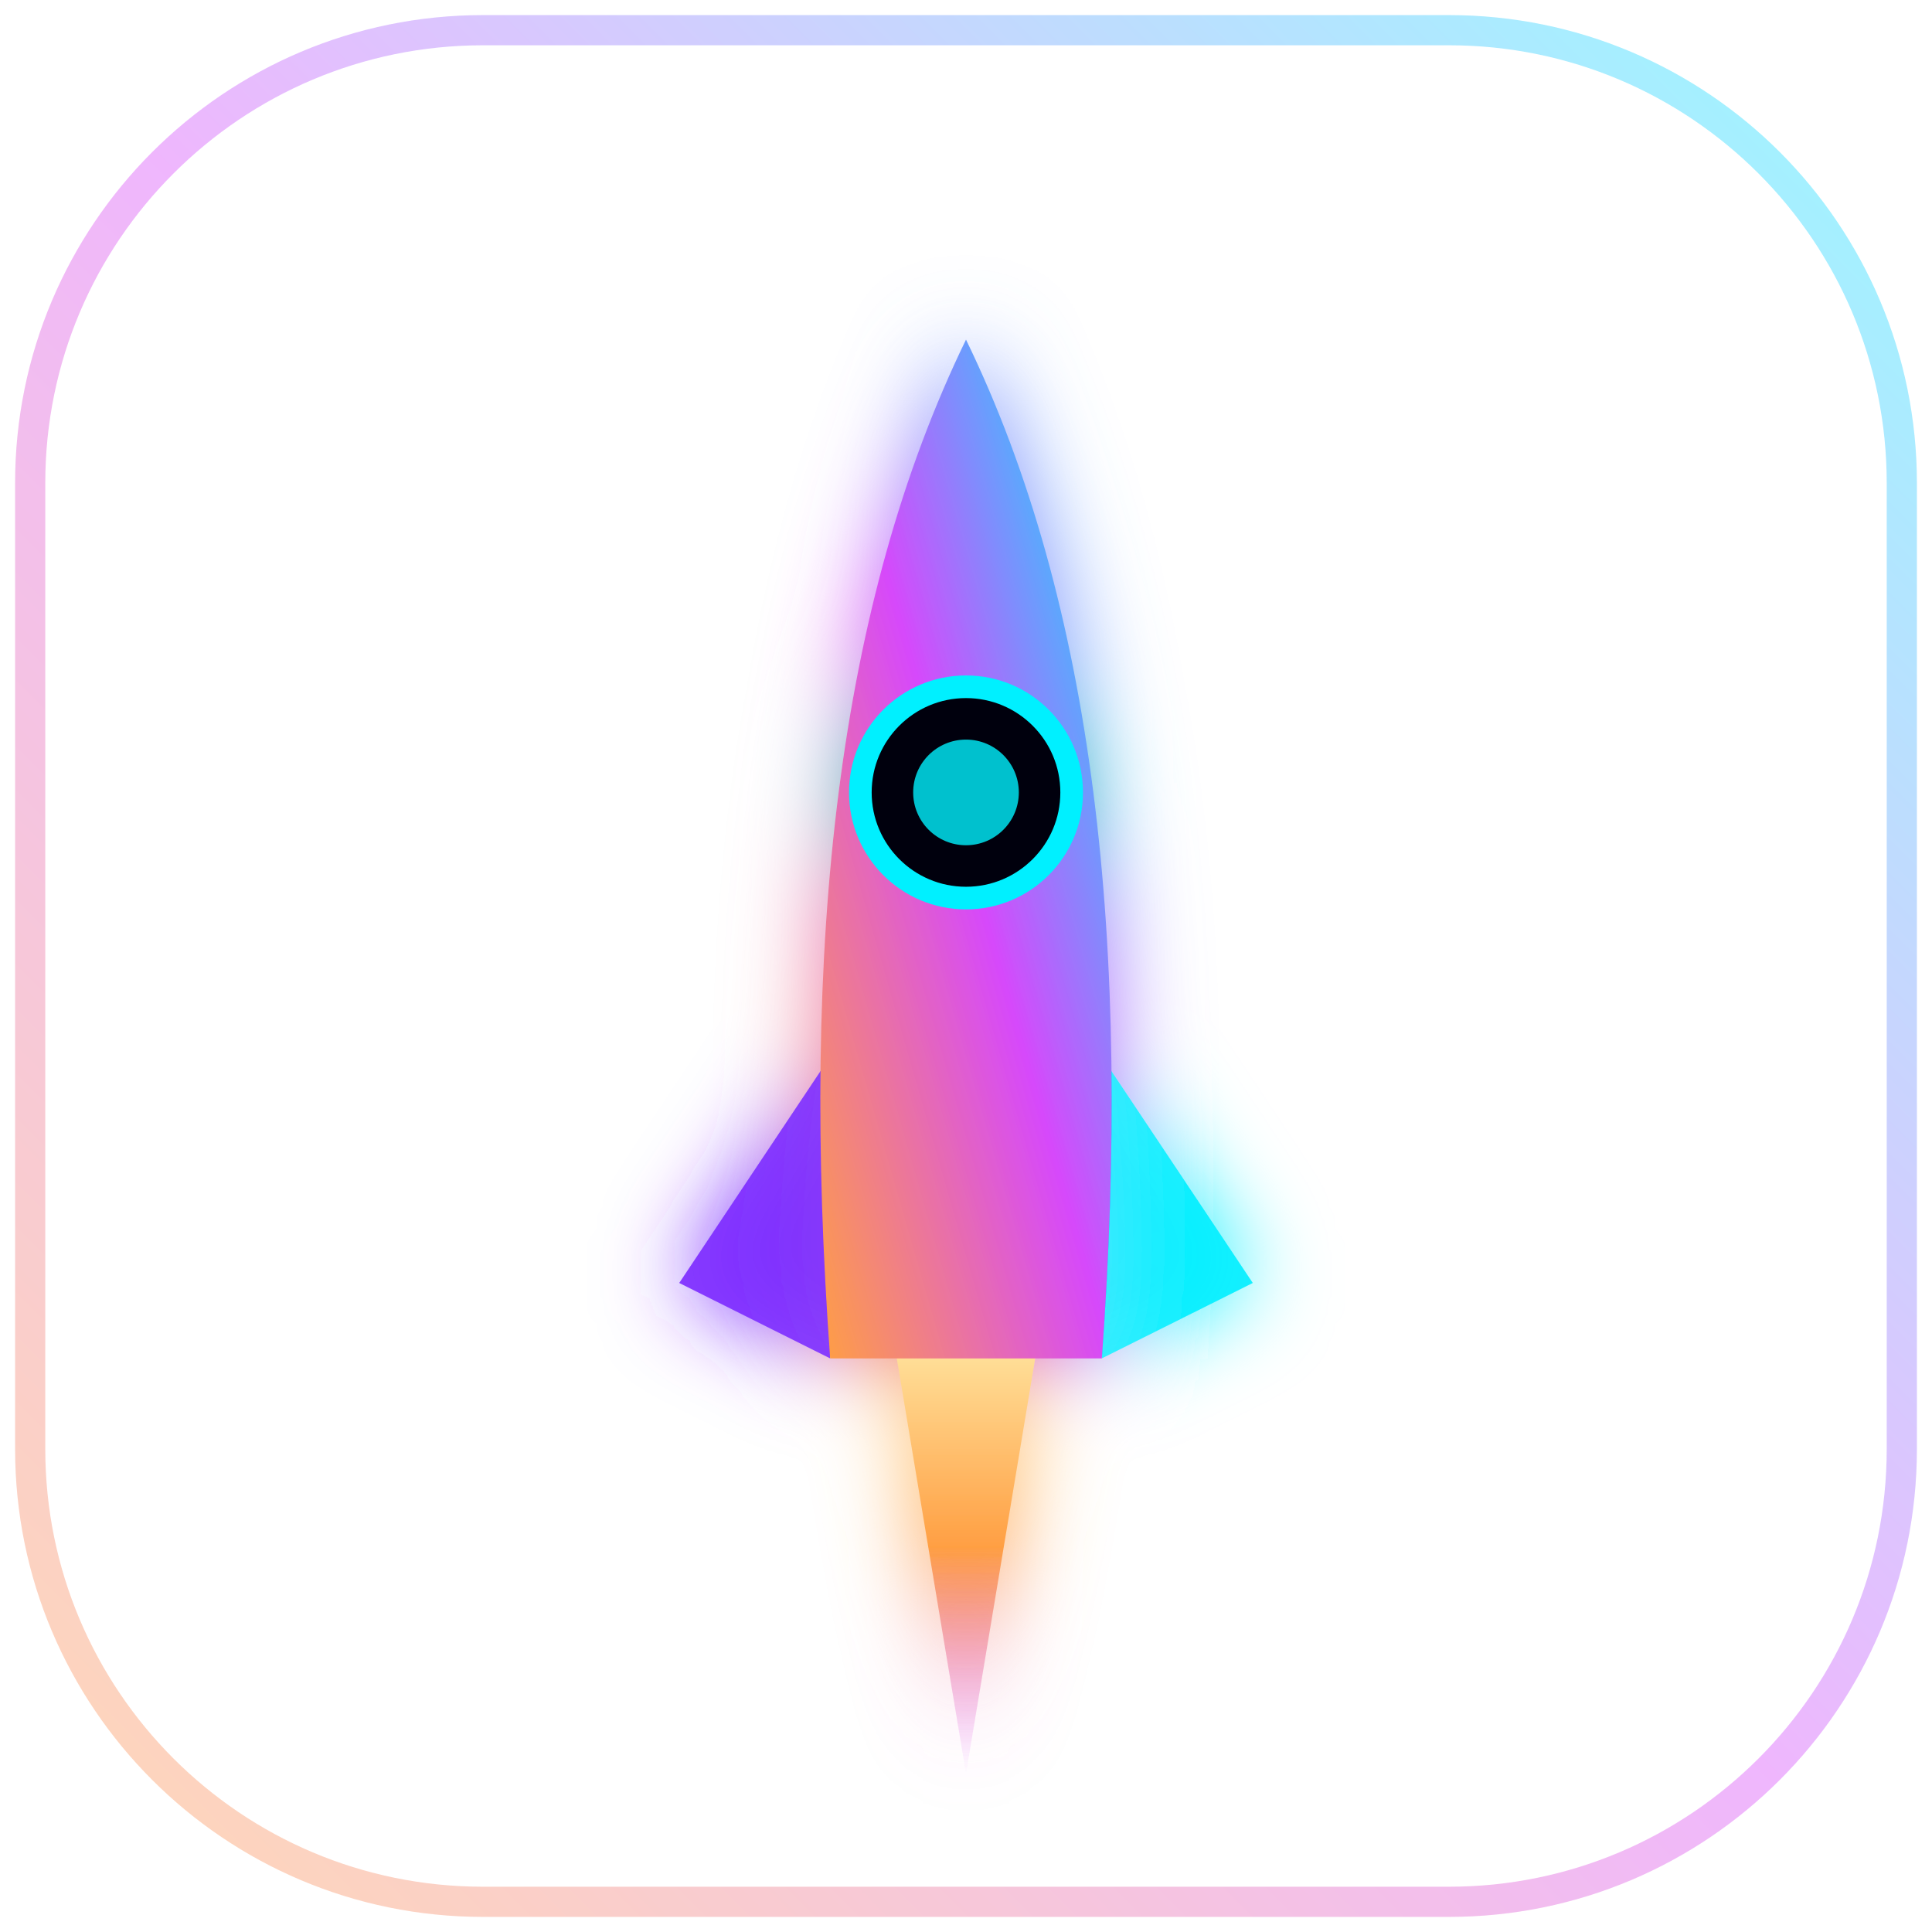
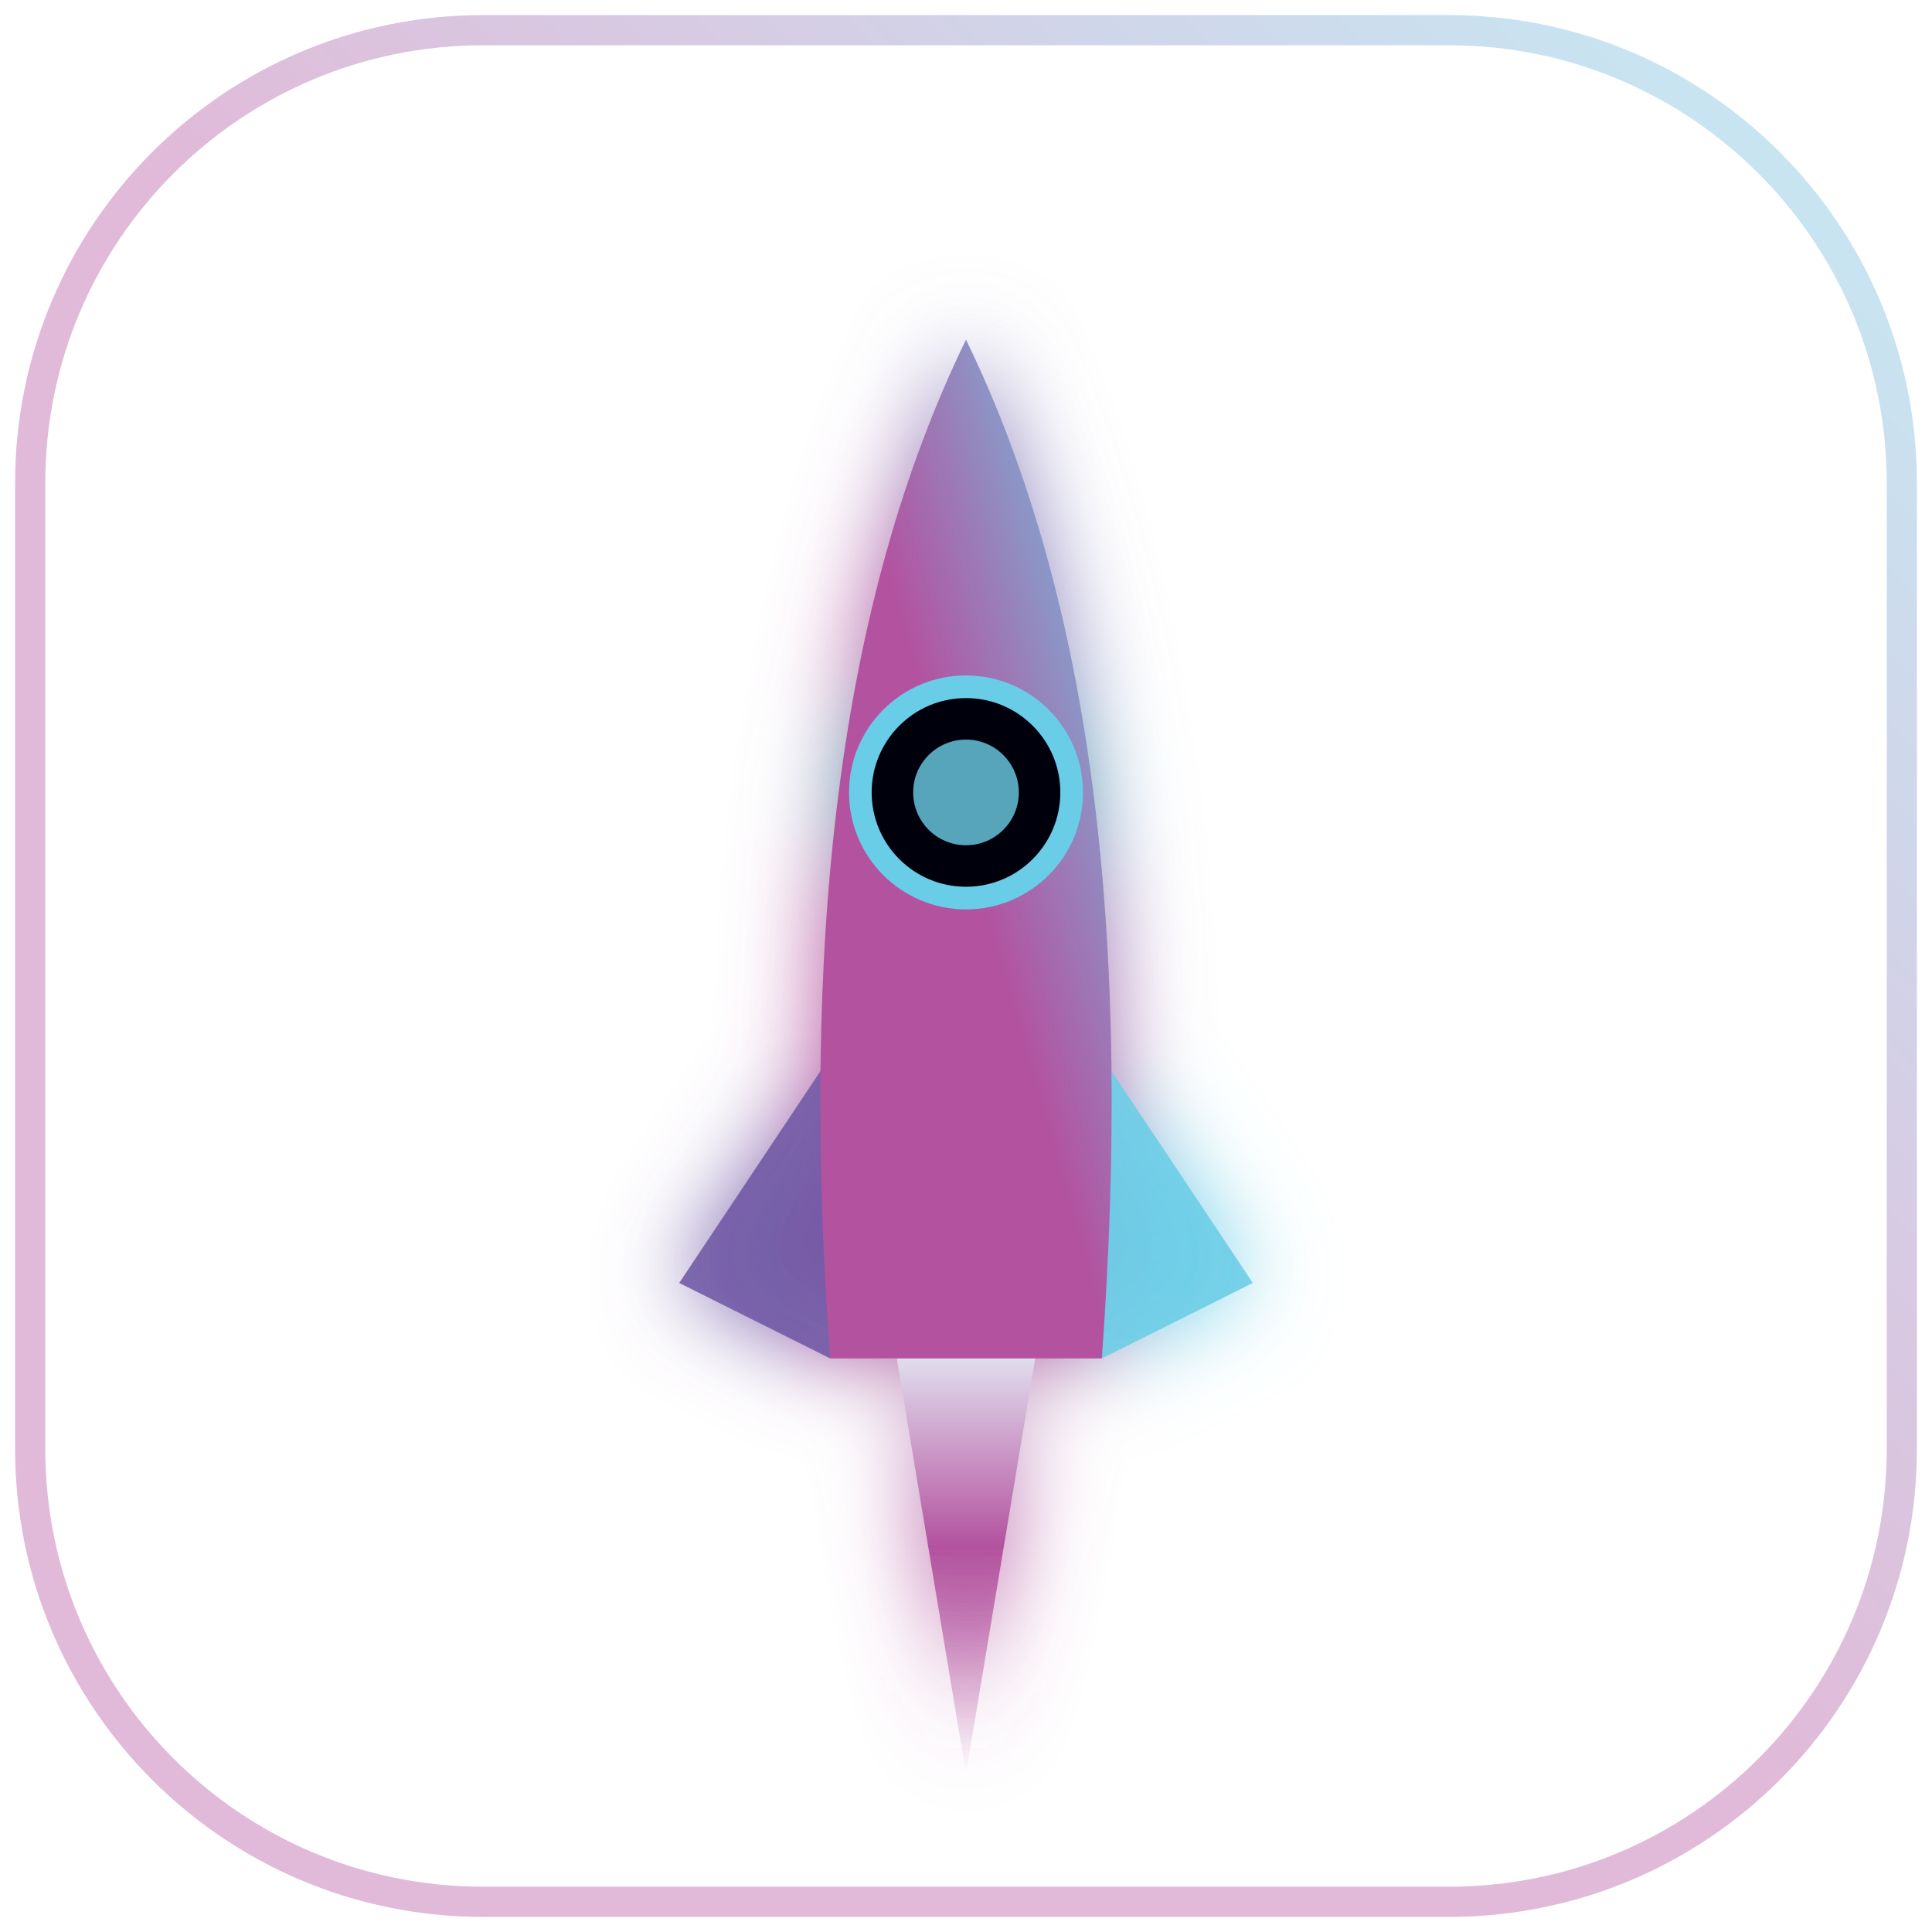
<svg xmlns="http://www.w3.org/2000/svg" viewBox="0 0 512 512" width="100%" height="100%">
  <defs>
    <linearGradient id="metaGrad" x1="0%" y1="100%" x2="100%" y2="0%">
-       <stop offset="0%" stop-color="#FF9F43" />
-       <stop offset="50%" stop-color="#D649FB" />
-       <stop offset="100%" stop-color="#00F0FF" />
+       <stop offset="0%" stop-color="#B3529F" />
+       <stop offset="50%" stop-color="#B3529F" />
+       <stop offset="100%" stop-color="#6BCDE7" />
    </linearGradient>
    <linearGradient id="flameGrad" x1="0%" y1="0%" x2="0%" y2="100%">
-       <stop offset="0%" stop-color="#FFEAA7" />
-       <stop offset="50%" stop-color="#FF9F43" />
-       <stop offset="100%" stop-color="rgba(214, 73, 251, 0)" />
+       <stop offset="0%" stop-color="#EAF8FC" />
+       <stop offset="50%" stop-color="#B3529F" />
+       <stop offset="100%" stop-color="rgba(179, 82, 159, 0)" />
    </linearGradient>
    <filter id="glow" x="-20%" y="-20%" width="140%" height="140%">
      <feGaussianBlur stdDeviation="12" result="blur" />
      <feComposite in="SourceGraphic" in2="blur" operator="over" />
    </filter>
  </defs>
  <rect width="496" height="496" x="8" y="8" rx="120" fill="none" stroke="url(#metaGrad)" stroke-width="8" opacity="0.4" />
  <g filter="url(#glow)" transform="translate(0, 10)">
    <path d="M 236 340 Q 256 460 256 460 Q 256 460 276 340 Z" fill="url(#flameGrad)" />
-     <path d="M 180 330 L 220 270 L 220 350 Z" fill="#7B2EFF" opacity="0.9" />
-     <path d="M 332 330 L 292 270 L 292 350 Z" fill="#00F0FF" opacity="0.9" />
+     <path d="M 180 330 L 220 270 L 220 350 Z" fill="#725BA7" opacity="0.9" />
+     <path d="M 332 330 L 292 270 L 292 350 Z" fill="#6BCDE7" opacity="0.9" />
    <path d="M 256 80 C 290 150 300 240 292 350 L 220 350 C 212 240 222 150 256 80 Z" fill="url(#metaGrad)" />
-     <circle cx="256" cy="200" r="28" fill="#020308" stroke="#00F0FF" stroke-width="6" />
-     <circle cx="256" cy="200" r="14" fill="#00F0FF" opacity="0.8" />
+     <circle cx="256" cy="200" r="28" fill="#020308" stroke="#6BCDE7" stroke-width="6" />
+     <circle cx="256" cy="200" r="14" fill="#6BCDE7" opacity="0.8" />
  </g>
</svg>
